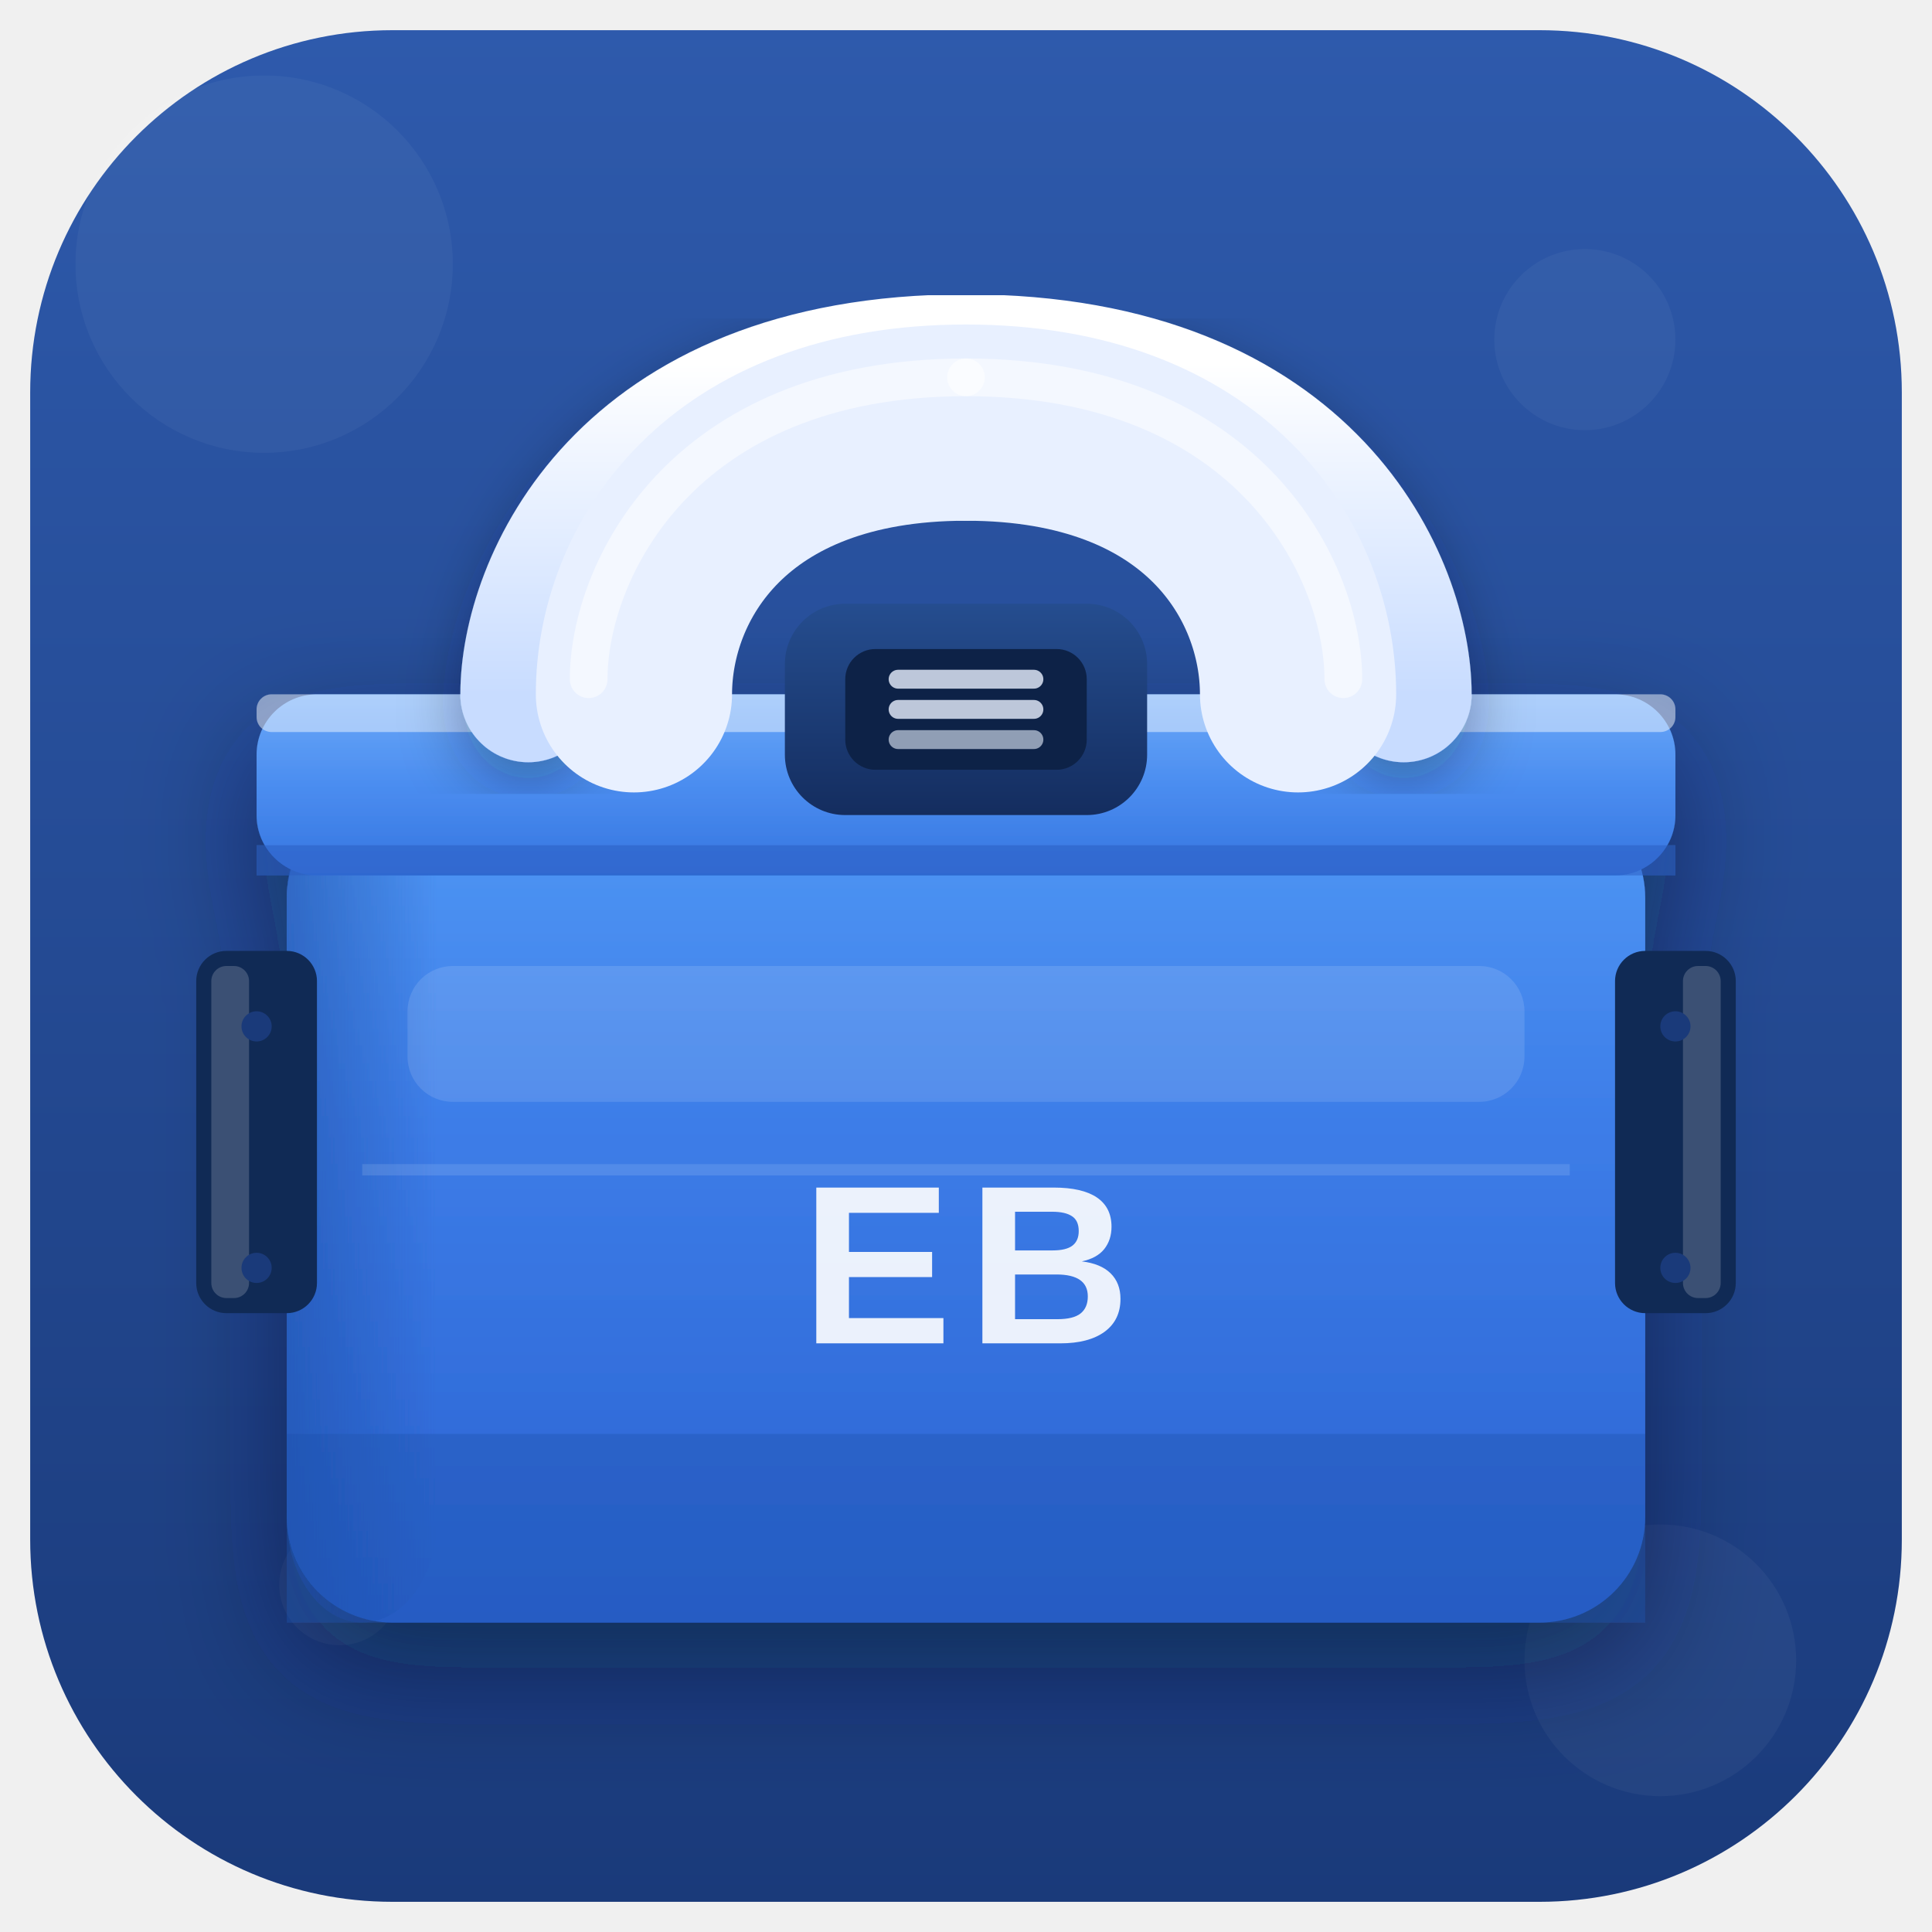
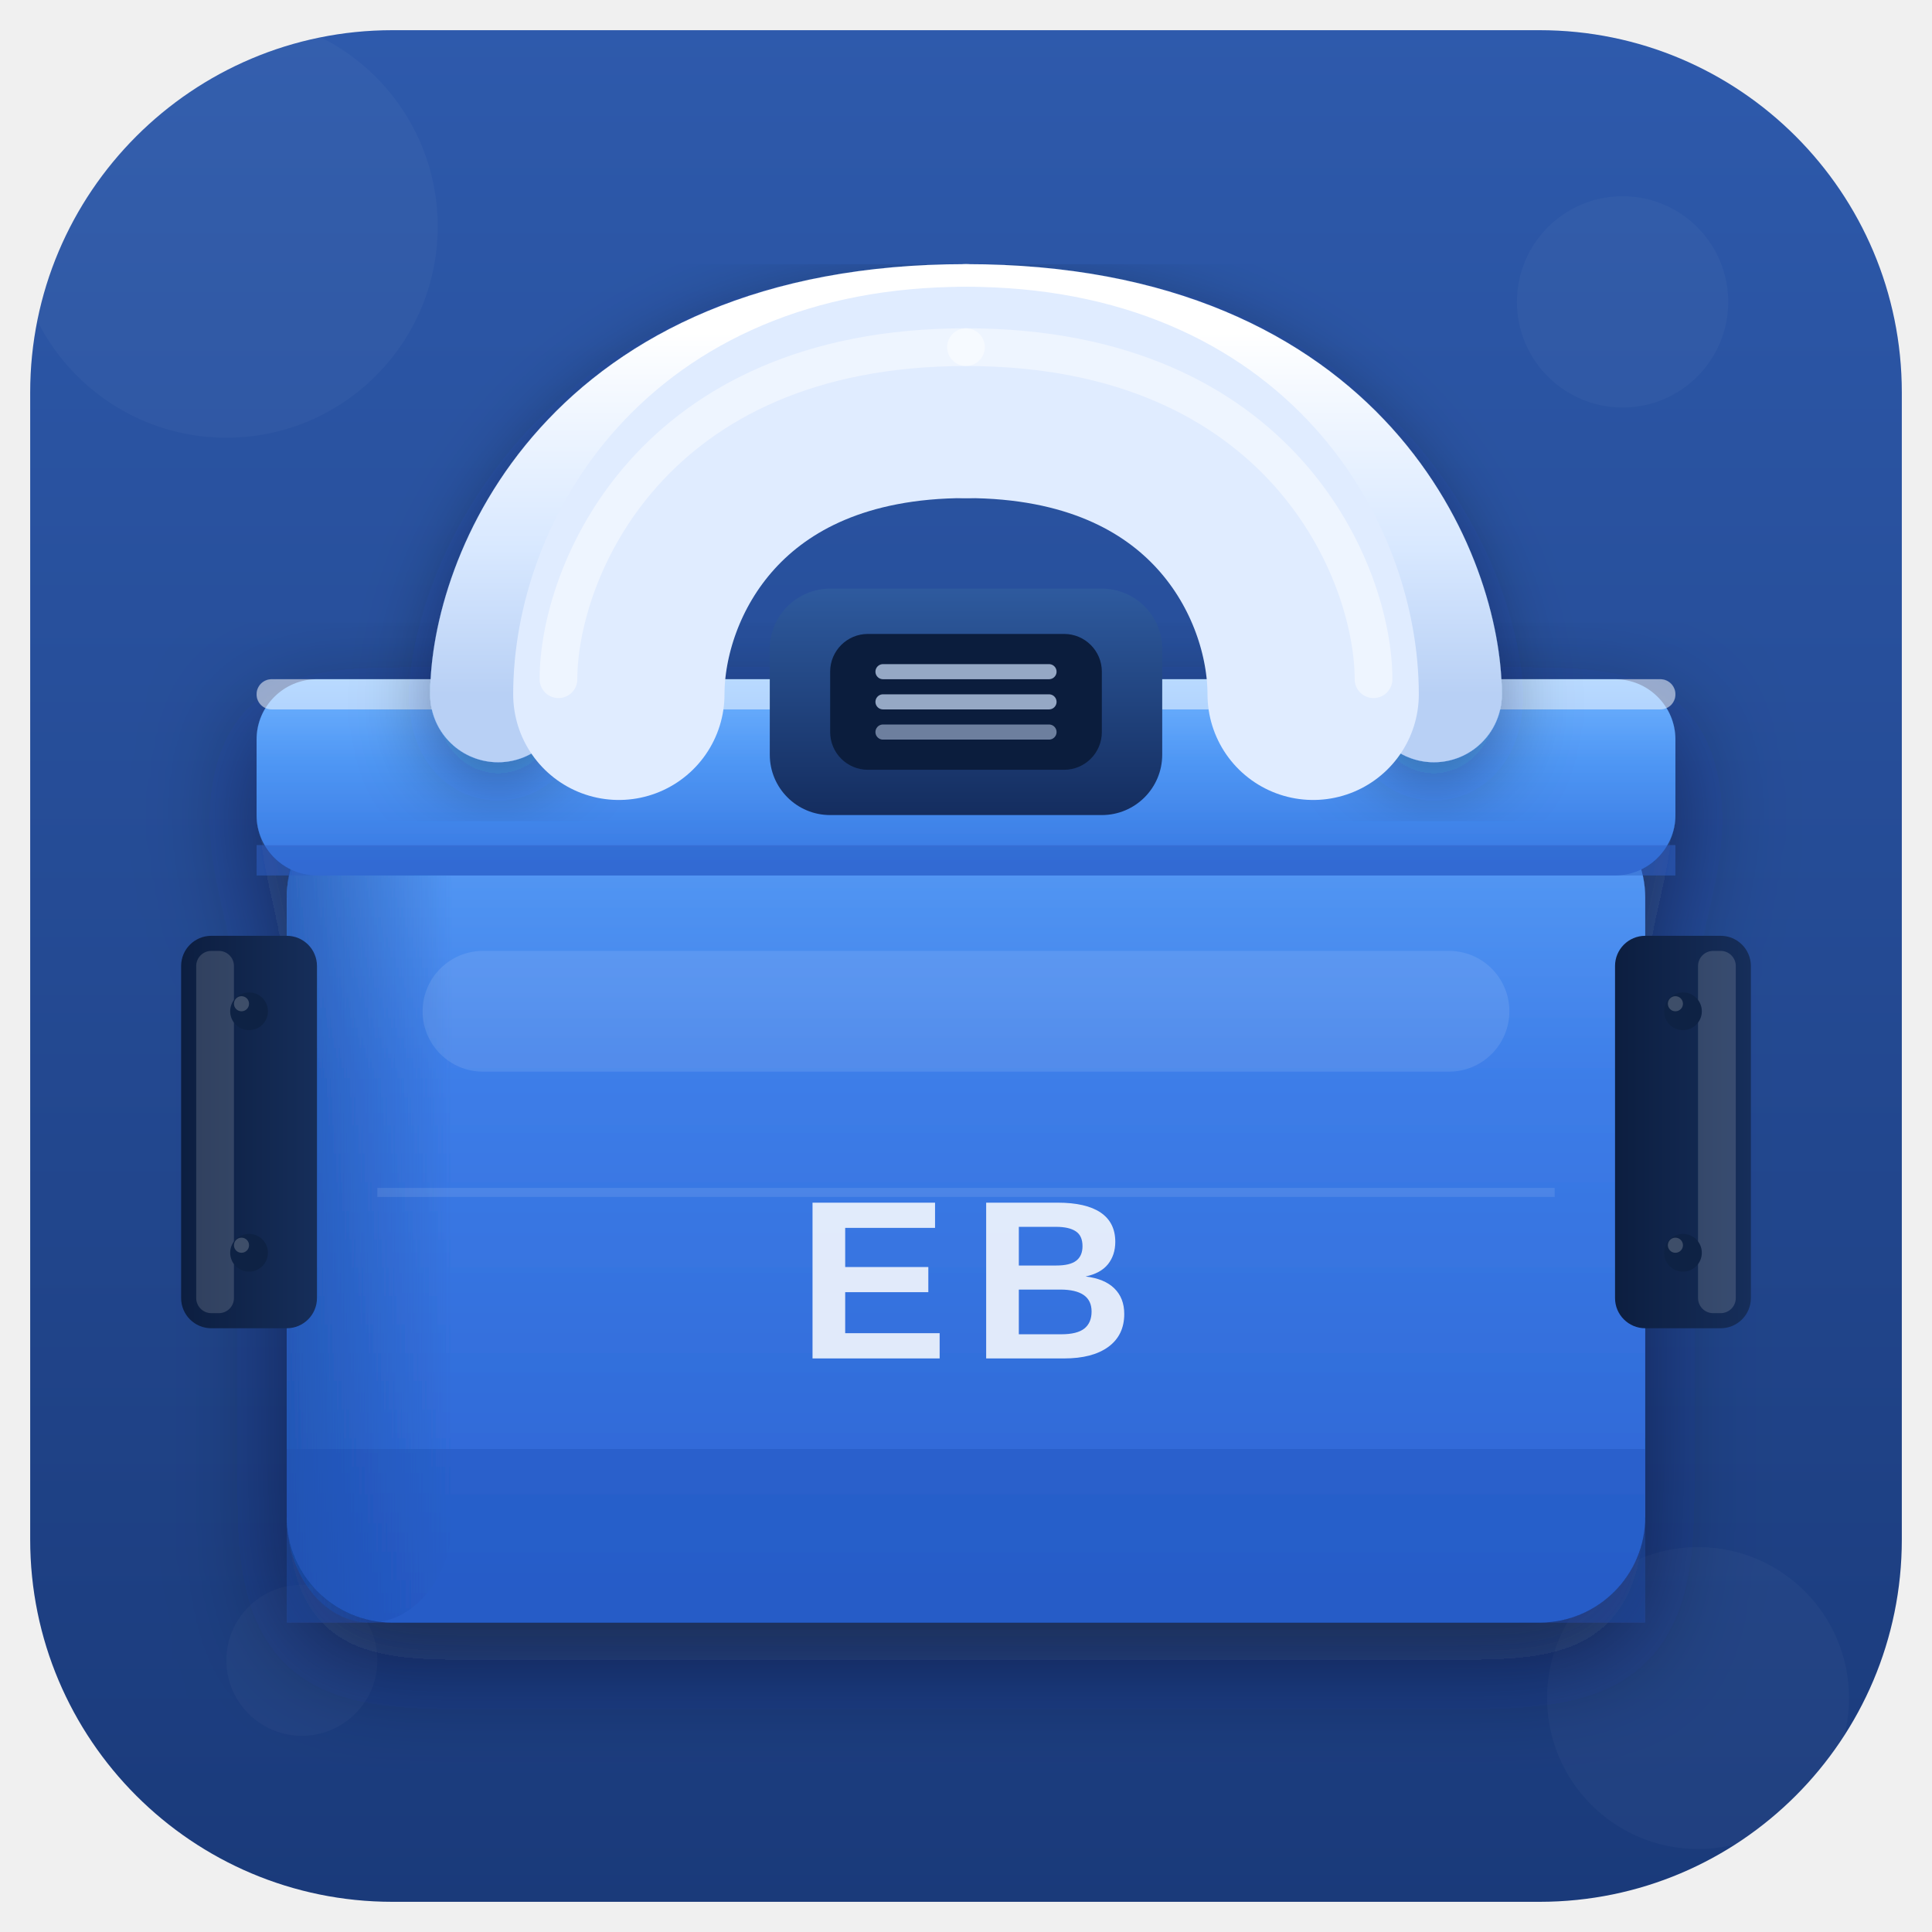
<svg xmlns="http://www.w3.org/2000/svg" width="256" height="256" viewBox="0 0 256 256">
  <defs>
    <linearGradient id="bgGrad" x1="0" y1="0" x2="0" y2="1">
      <stop offset="0%" stop-color="#2E5AAC" />
      <stop offset="100%" stop-color="#1A3A7A" />
    </linearGradient>
    <linearGradient id="bodyGrad" x1="0" y1="0" x2="0" y2="1">
-       <stop offset="0%" stop-color="#5098F5" />
-       <stop offset="40%" stop-color="#3D7DE8" />
+       <stop offset="0%" stop-color="#5A9FF7" />
+       <stop offset="35%" stop-color="#3D7DE8" />
      <stop offset="100%" stop-color="#2A62D1" />
    </linearGradient>
-     <linearGradient id="bodySide" x1="0" y1="0" x2="1" y2="0">
-       <stop offset="0%" stop-color="#1E4FA8" stop-opacity="0.6" />
+     <linearGradient id="bodyLeft" x1="0" y1="0" x2="1" y2="0">
+       <stop offset="0%" stop-color="#1E4FA8" stop-opacity="0.7" />
      <stop offset="100%" stop-color="#1E4FA8" stop-opacity="0" />
    </linearGradient>
    <linearGradient id="lidGrad" x1="0" y1="0" x2="0" y2="1">
-       <stop offset="0%" stop-color="#6AA8F8" />
-       <stop offset="50%" stop-color="#4B8DF0" />
+       <stop offset="0%" stop-color="#72B4FF" />
+       <stop offset="40%" stop-color="#5098F5" />
      <stop offset="100%" stop-color="#3575E0" />
    </linearGradient>
    <linearGradient id="handleGrad" x1="0" y1="0" x2="0" y2="1">
      <stop offset="0%" stop-color="#FFFFFF" />
-       <stop offset="100%" stop-color="#C8DCFF" />
+       <stop offset="60%" stop-color="#D8E8FF" />
+       <stop offset="100%" stop-color="#B8D0F5" />
    </linearGradient>
    <linearGradient id="latchGrad" x1="0" y1="0" x2="0" y2="1">
-       <stop offset="0%" stop-color="#254D8F" />
+       <stop offset="0%" stop-color="#2E5A9E" />
      <stop offset="100%" stop-color="#142D5F" />
    </linearGradient>
-     <filter id="shadow" x="-15%" y="-15%" width="130%" height="140%">
-       <feDropShadow dx="0" dy="6" stdDeviation="8" flood-color="#0A1830" flood-opacity="0.45" />
+     <linearGradient id="clipGrad" x1="0" y1="0" x2="1" y2="0">
+       <stop offset="0%" stop-color="#0C1E40" />
+       <stop offset="100%" stop-color="#162E5A" />
+     </linearGradient>
+     <filter id="shadow" x="-15%" y="-10%" width="130%" height="135%">
+       <feDropShadow dx="0" dy="5" stdDeviation="7" flood-color="#081428" flood-opacity="0.5" />
    </filter>
-     <filter id="handleShadow" x="-20%" y="-20%" width="140%" height="150%">
-       <feDropShadow dx="0" dy="3" stdDeviation="4" flood-color="#0A1830" flood-opacity="0.35" />
+     <filter id="handleShadow" x="-20%" y="-25%" width="140%" height="160%">
+       <feDropShadow dx="0" dy="3" stdDeviation="5" flood-color="#081428" flood-opacity="0.4" />
    </filter>
-     <filter id="innerGlow">
-       <feGaussianBlur in="SourceAlpha" stdDeviation="2" result="blur" />
-       <feOffset dx="0" dy="1" />
-       <feComposite in="SourceGraphic" in2="blur" operator="over" />
-     </filter>
+     <clipPath id="bgClip">
+       <rect x="4" y="4" width="248" height="248" rx="48" />
+     </clipPath>
  </defs>
-   <rect x="4" y="4" width="248" height="248" rx="48" ry="48" fill="url(#bgGrad)" />
-   <g opacity="0.04">
-     <circle cx="35" cy="35" r="25" fill="white" />
-     <circle cx="220" cy="220" r="18" fill="white" />
-     <circle cx="210" cy="45" r="12" fill="white" />
-     <circle cx="45" cy="210" r="8" fill="white" />
+   <g clip-path="url(#bgClip)">
+     <rect x="4" y="4" width="248" height="248" rx="48" fill="url(#bgGrad)" />
+     <g opacity="0.03">
+       <circle cx="30" cy="30" r="28" fill="white" />
+       <circle cx="225" cy="225" r="20" fill="white" />
+       <circle cx="215" cy="40" r="14" fill="white" />
+       <circle cx="40" cy="220" r="10" fill="white" />
+     </g>
+     <g filter="url(#shadow)">
+       <rect x="38" y="105" width="180" height="110" rx="14" fill="url(#bodyGrad)" />
+       <rect x="38" y="105" width="22" height="110" rx="14" fill="url(#bodyLeft)" />
+       <rect x="38" y="192" width="180" height="23" fill="#1A4AAF" opacity="0.3" />
+       <rect x="34" y="90" width="188" height="26" rx="8" fill="url(#lidGrad)" />
+       <rect x="34" y="90" width="188" height="4" rx="2" fill="white" opacity="0.5" />
+       <rect x="34" y="112" width="188" height="4" fill="#2A5CC0" opacity="0.45" />
+     </g>
+     <line x1="50" y1="158" x2="206" y2="158" stroke="white" stroke-width="1.2" opacity="0.1" />
+     <rect x="56" y="126" width="144" height="16" rx="8" fill="white" opacity="0.1" />
+     <g filter="url(#handleShadow)">
+       <path d="M128,44 C78,44 66,78 66,92" stroke="url(#handleGrad)" stroke-width="18" fill="none" stroke-linecap="round" />
+       <path d="M128,44 C178,44 190,78 190,92" stroke="url(#handleGrad)" stroke-width="18" fill="none" stroke-linecap="round" />
+     </g>
+     <path d="M128,52 C94,52 82,76 82,92" stroke="#E0ECFF" stroke-width="28" fill="none" stroke-linecap="round" />
+     <path d="M128,52 C162,52 174,76 174,92" stroke="#E0ECFF" stroke-width="28" fill="none" stroke-linecap="round" />
+     <path d="M128,46 C86,46 74,76 74,90" stroke="white" stroke-width="5" fill="none" stroke-linecap="round" opacity="0.45" />
+     <path d="M128,46 C170,46 182,76 182,90" stroke="white" stroke-width="5" fill="none" stroke-linecap="round" opacity="0.45" />
+     <rect x="102" y="78" width="52" height="30" rx="8" fill="url(#latchGrad)" />
+     <rect x="110" y="84" width="36" height="18" rx="5" fill="#0B1D3D" />
+     <line x1="117" y1="89" x2="139" y2="89" stroke="#D0E2FF" stroke-width="2" stroke-linecap="round" opacity="0.7" />
+     <line x1="117" y1="93" x2="139" y2="93" stroke="#D0E2FF" stroke-width="2" stroke-linecap="round" opacity="0.7" />
+     <line x1="117" y1="97" x2="139" y2="97" stroke="#D0E2FF" stroke-width="2" stroke-linecap="round" opacity="0.5" />
+     <rect x="24" y="124" width="18" height="52" rx="4" fill="url(#clipGrad)" />
+     <rect x="214" y="124" width="18" height="52" rx="4" fill="url(#clipGrad)" />
+     <rect x="26" y="126" width="5" height="48" rx="2" fill="white" opacity="0.15" />
+     <rect x="225" y="126" width="5" height="48" rx="2" fill="white" opacity="0.15" />
+     <circle cx="33" cy="134" r="2.5" fill="#0E2244" />
+     <circle cx="33" cy="166" r="2.5" fill="#0E2244" />
+     <circle cx="223" cy="134" r="2.5" fill="#0E2244" />
+     <circle cx="223" cy="166" r="2.5" fill="#0E2244" />
+     <circle cx="32" cy="133" r="1" fill="white" opacity="0.2" />
+     <circle cx="32" cy="165" r="1" fill="white" opacity="0.2" />
+     <circle cx="222" cy="133" r="1" fill="white" opacity="0.2" />
+     <circle cx="222" cy="165" r="1" fill="white" opacity="0.2" />
+     <text x="128" y="180" text-anchor="middle" font-family="'Segoe UI Variable', 'Segoe UI', Arial, sans-serif" font-size="30" font-weight="700" fill="white" opacity="0.85" letter-spacing="3">EB</text>
  </g>
-   <g filter="url(#shadow)">
-     <rect x="38" y="105" width="180" height="110" rx="14" ry="14" fill="url(#bodyGrad)" />
-     <rect x="38" y="105" width="20" height="110" rx="14" ry="14" fill="url(#bodySide)" />
-     <rect x="38" y="190" width="180" height="25" rx="0" fill="#1E4FA8" opacity="0.35" />
-     <rect x="34" y="92" width="188" height="24" rx="8" ry="8" fill="url(#lidGrad)" />
-     <rect x="34" y="92" width="188" height="5" rx="2" fill="white" opacity="0.45" />
-     <rect x="34" y="112" width="188" height="4" fill="#2A5CC0" opacity="0.5" />
-   </g>
-   <line x1="48" y1="155" x2="208" y2="155" stroke="white" stroke-width="1.5" opacity="0.12" />
-   <rect x="54" y="128" width="148" height="18" rx="6" fill="white" opacity="0.12" />
-   <g filter="url(#handleShadow)">
-     <path d="M128,48 C82,48 70,78 70,92" stroke="url(#handleGrad)" stroke-width="18" fill="none" stroke-linecap="round" />
-     <path d="M128,48 C174,48 186,78 186,92" stroke="url(#handleGrad)" stroke-width="18" fill="none" stroke-linecap="round" />
-   </g>
-   <path d="M128,56 C96,56 84,76 84,92" stroke="#E8F0FF" stroke-width="26" fill="none" stroke-linecap="round" />
-   <path d="M128,56 C160,56 172,76 172,92" stroke="#E8F0FF" stroke-width="26" fill="none" stroke-linecap="round" />
-   <path d="M128,50 C90,50 78,76 78,90" stroke="white" stroke-width="5" fill="none" stroke-linecap="round" opacity="0.5" />
-   <path d="M128,50 C166,50 178,76 178,90" stroke="white" stroke-width="5" fill="none" stroke-linecap="round" opacity="0.5" />
-   <rect x="104" y="80" width="48" height="28" rx="8" ry="8" fill="url(#latchGrad)" />
-   <rect x="112" y="86" width="32" height="16" rx="4" ry="4" fill="#0D2247" />
-   <line x1="119" y1="90" x2="137" y2="90" stroke="#E8F0FF" stroke-width="2.5" stroke-linecap="round" opacity="0.8" />
-   <line x1="119" y1="94" x2="137" y2="94" stroke="#E8F0FF" stroke-width="2.5" stroke-linecap="round" opacity="0.8" />
-   <line x1="119" y1="98" x2="137" y2="98" stroke="#E8F0FF" stroke-width="2.5" stroke-linecap="round" opacity="0.6" />
-   <rect x="26" y="126" width="16" height="48" rx="4" ry="4" fill="#102A55" />
-   <rect x="214" y="126" width="16" height="48" rx="4" ry="4" fill="#102A55" />
-   <rect x="28" y="128" width="5" height="44" rx="2" fill="white" opacity="0.18" />
-   <rect x="223" y="128" width="5" height="44" rx="2" fill="white" opacity="0.18" />
-   <circle cx="34" cy="136" r="2" fill="#1A3A7A" />
-   <circle cx="34" cy="168" r="2" fill="#1A3A7A" />
-   <circle cx="222" cy="136" r="2" fill="#1A3A7A" />
-   <circle cx="222" cy="168" r="2" fill="#1A3A7A" />
-   <text x="128" y="178" text-anchor="middle" font-family="'Segoe UI Variable', 'Segoe UI', Arial, sans-serif" font-size="30" font-weight="700" fill="white" opacity="0.9" letter-spacing="2">EB</text>
</svg>
